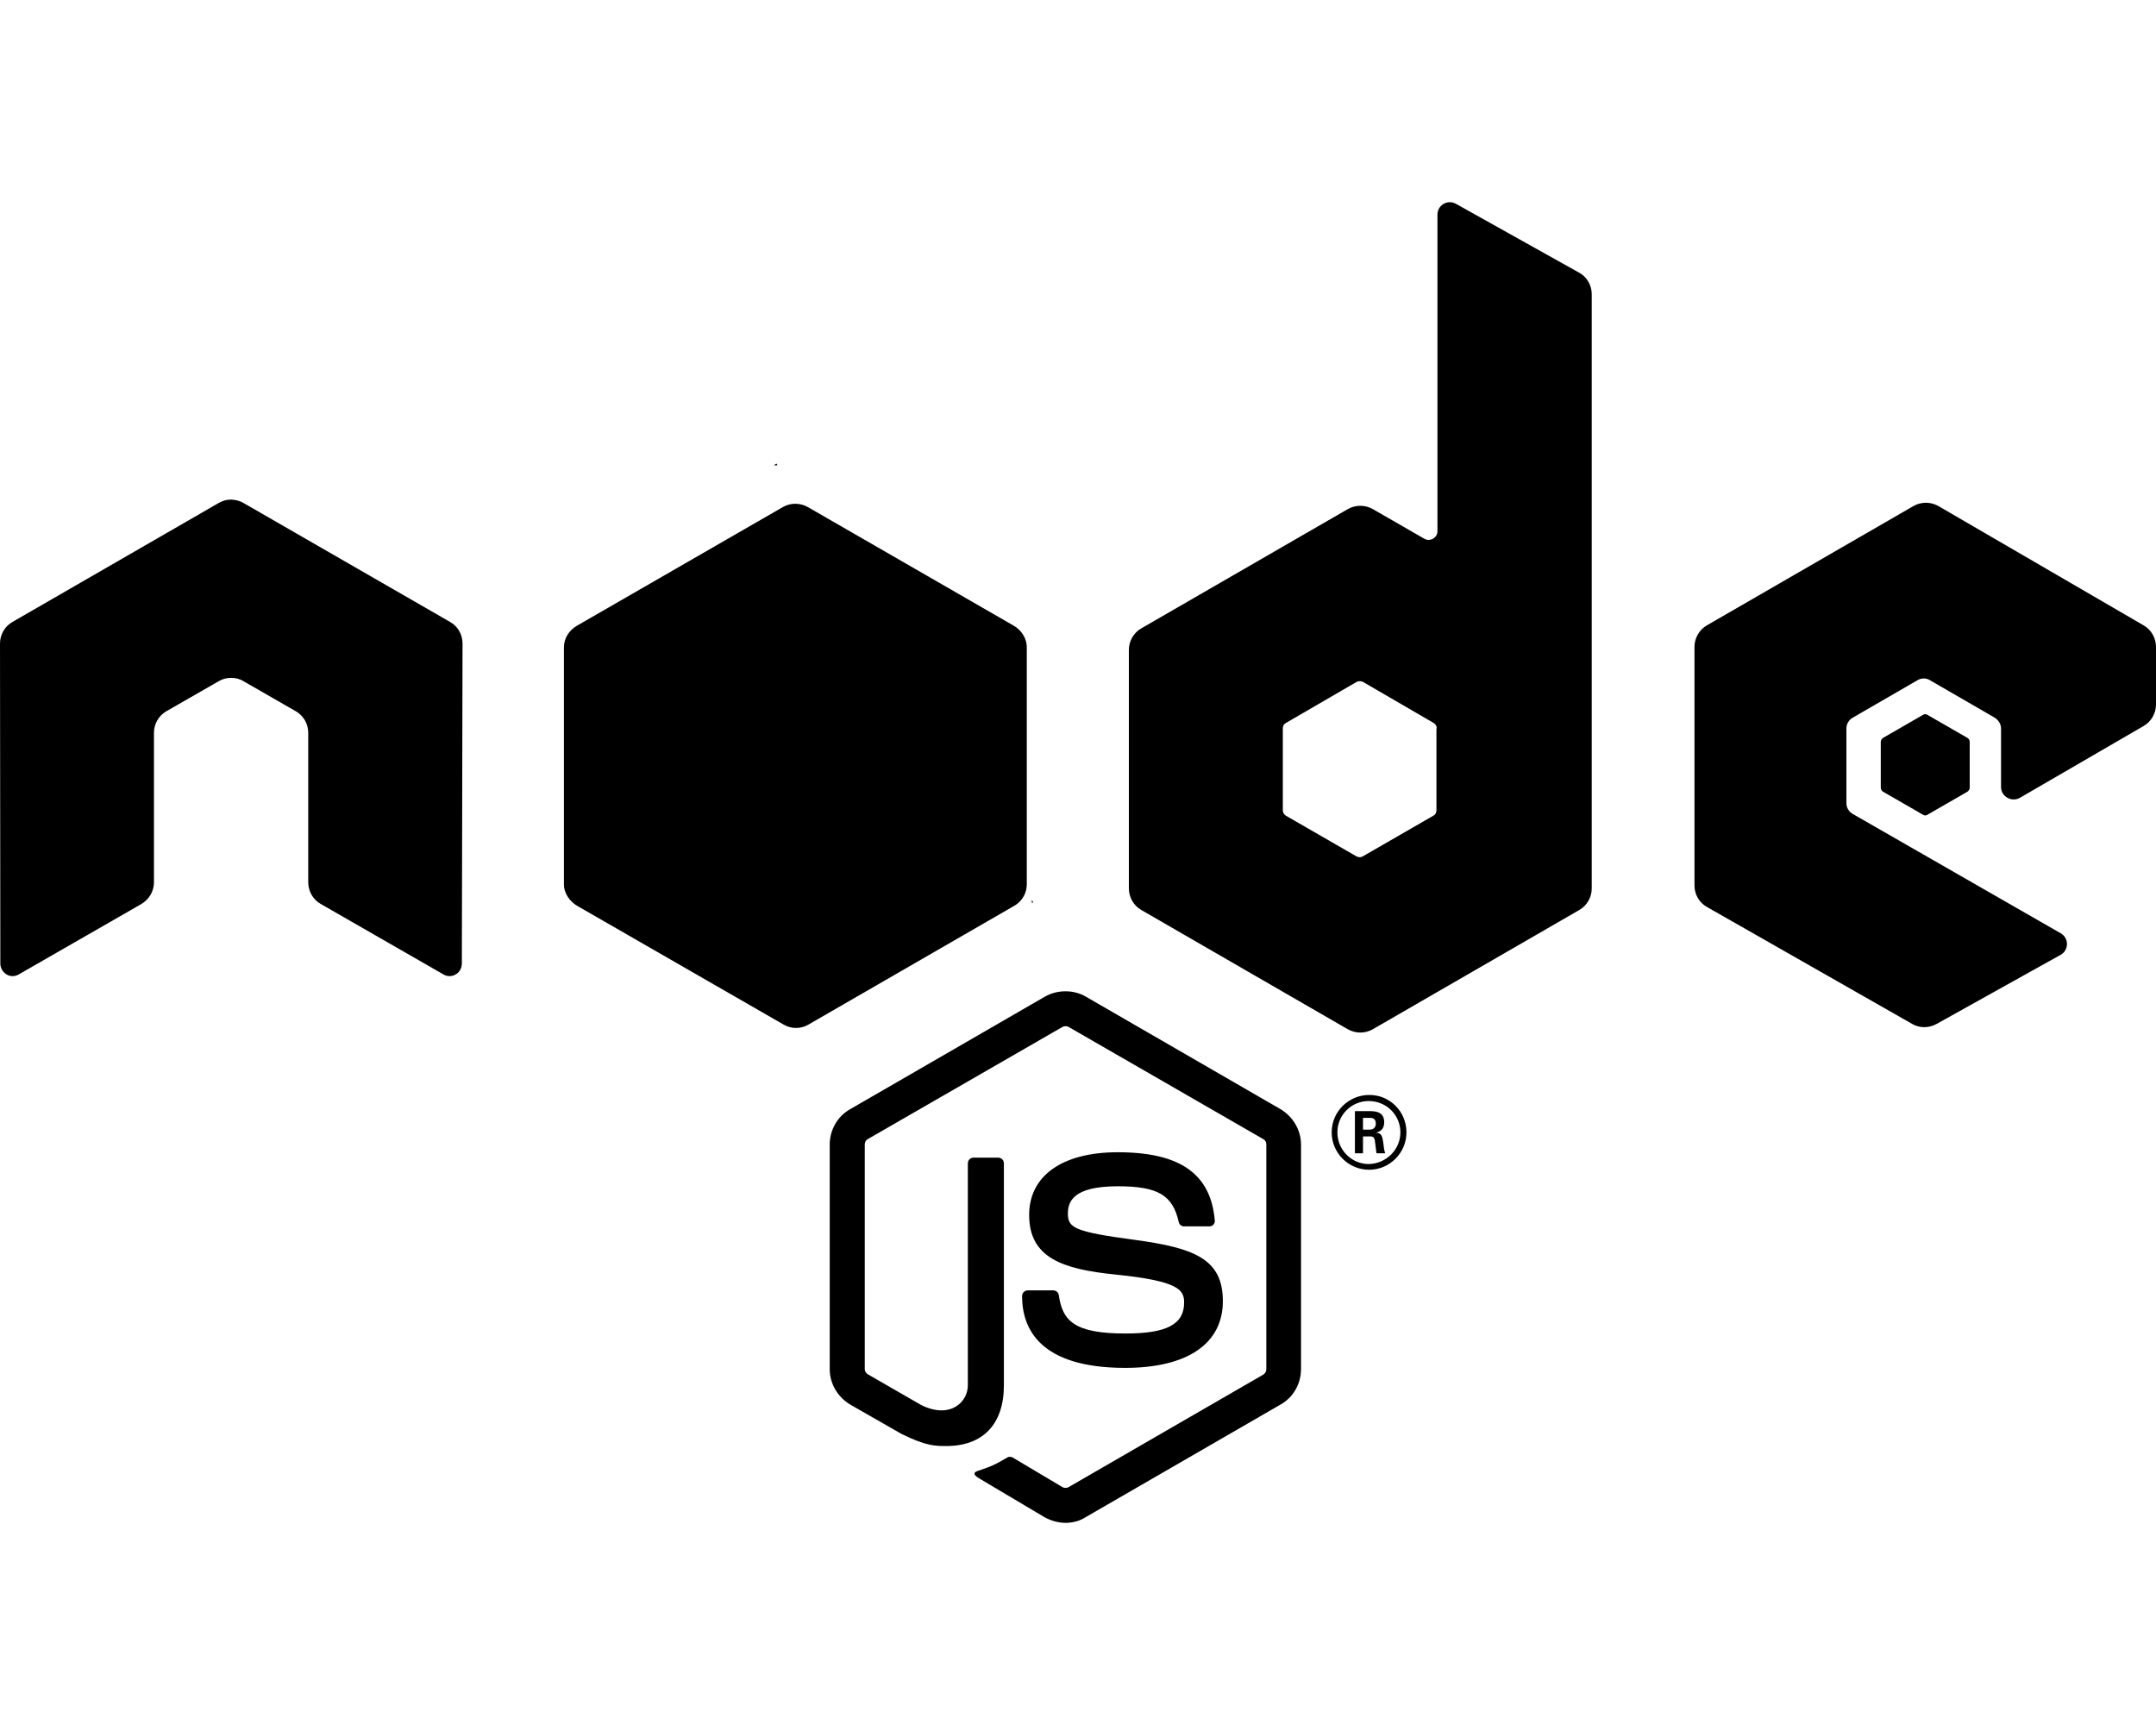
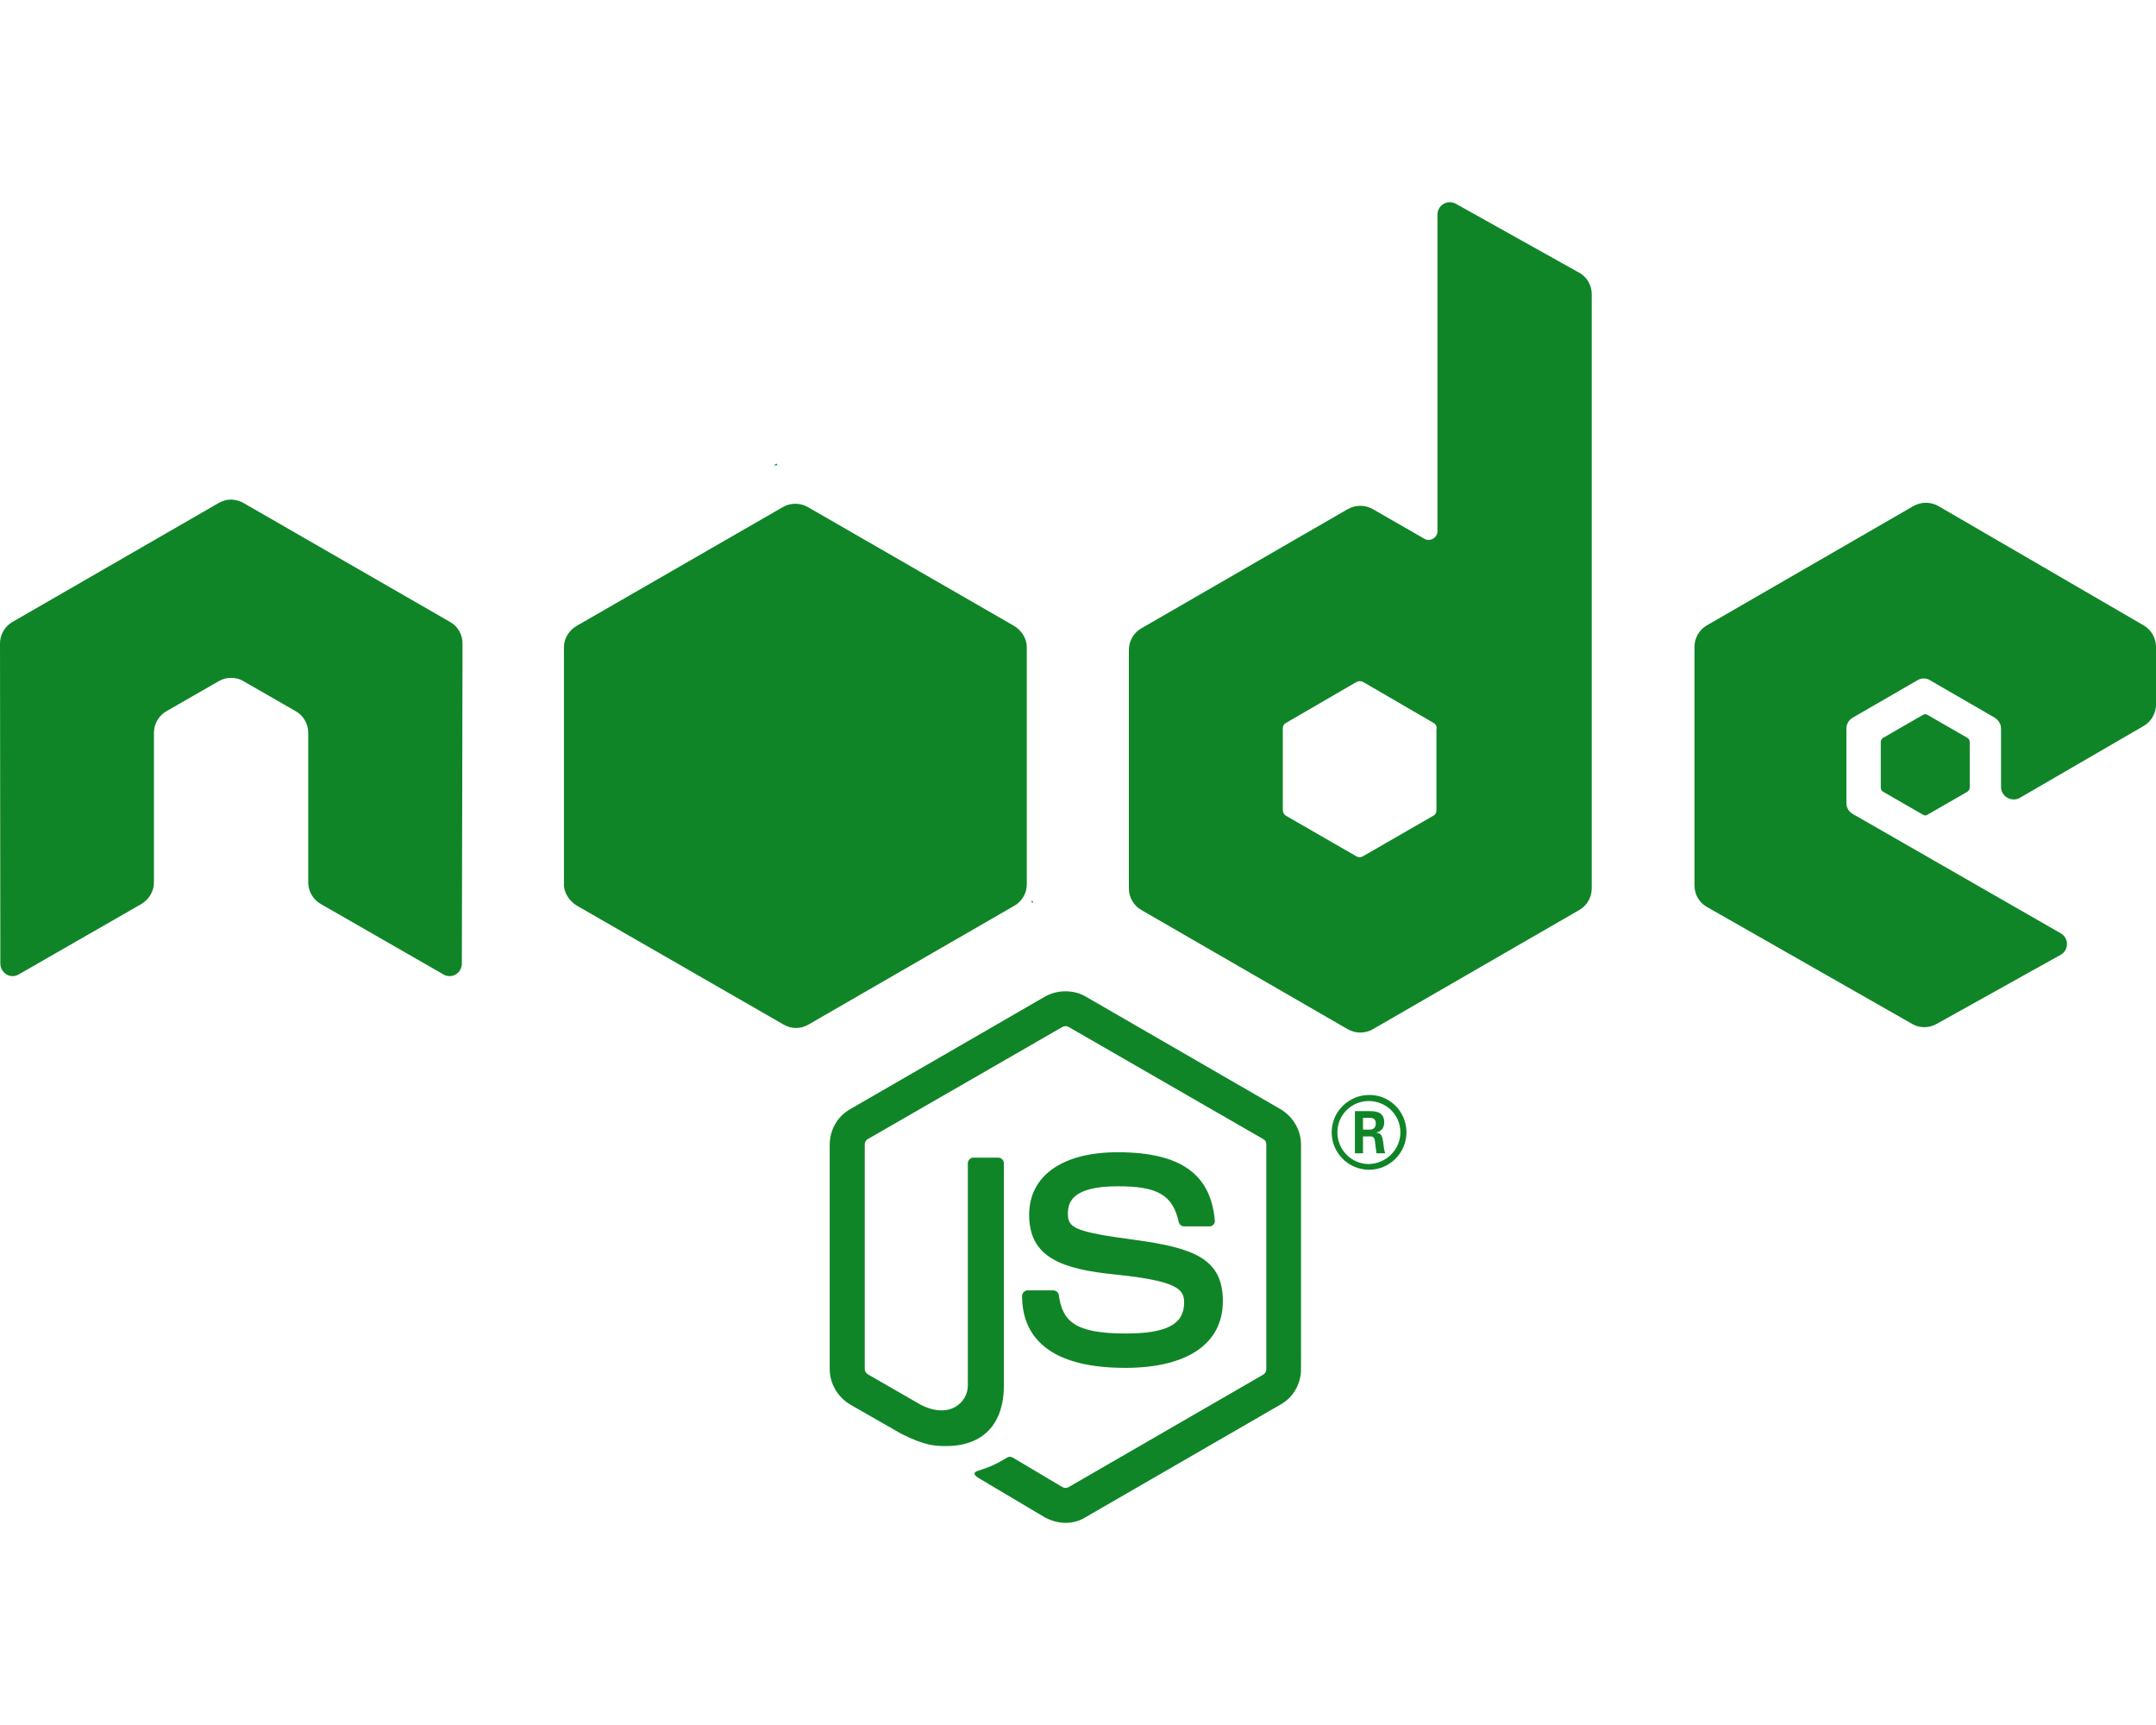
<svg xmlns="http://www.w3.org/2000/svg" viewBox="0 0 640 512">
-   <path d="M316.3 452c-2.1 0-4.2-.6-6.1-1.6L291 439c-2.9-1.6-1.5-2.2-.5-2.5 3.8-1.3 4.6-1.6 8.7-4 .4-.2 1-.1 1.4.1l14.8 8.8c.5.3 1.3.3 1.8 0L375 408c.5-.3.9-.9.9-1.6v-66.7c0-.7-.3-1.3-.9-1.6l-57.8-33.3c-.5-.3-1.2-.3-1.8 0l-57.8 33.3c-.6.3-.9 1-.9 1.6v66.7c0 .6.4 1.2.9 1.5l15.8 9.1c8.6 4.3 13.9-.8 13.9-5.8v-65.9c0-.9.7-1.7 1.7-1.7h7.3c.9 0 1.7.7 1.7 1.7v65.9c0 11.5-6.2 18-17.1 18-3.3 0-6 0-13.3-3.6l-15.2-8.7c-3.7-2.2-6.1-6.2-6.1-10.5v-66.7c0-4.3 2.3-8.4 6.1-10.5l57.8-33.4c3.7-2.1 8.5-2.1 12.1 0l57.8 33.4c3.7 2.2 6.1 6.2 6.1 10.5v66.7c0 4.3-2.3 8.4-6.1 10.5l-57.8 33.4c-1.7 1.1-3.8 1.7-6 1.7zm46.7-65.8c0-12.5-8.4-15.8-26.2-18.2-18-2.4-19.8-3.6-19.8-7.8 0-3.5 1.5-8.1 14.8-8.1 11.9 0 16.3 2.6 18.1 10.6.2.8.8 1.3 1.6 1.3h7.5c.5 0 .9-.2 1.2-.5.3-.4.5-.8.4-1.3-1.2-13.8-10.3-20.2-28.8-20.2-16.5 0-26.3 7-26.3 18.6 0 12.7 9.8 16.1 25.6 17.7 18.9 1.9 20.4 4.6 20.4 8.3 0 6.5-5.2 9.2-17.4 9.2-15.3 0-18.7-3.8-19.8-11.4-.1-.8-.8-1.4-1.7-1.4h-7.5c-.9 0-1.7.7-1.7 1.7 0 9.7 5.3 21.3 30.6 21.3 18.5 0 29-7.2 29-19.8zm54.5-50.1c0 6.1-5 11.1-11.1 11.1s-11.1-5-11.1-11.1c0-6.3 5.2-11.1 11.1-11.1 6-.1 11.1 4.8 11.1 11.1zm-1.8 0c0-5.2-4.2-9.3-9.4-9.3-5.1 0-9.3 4.1-9.3 9.3 0 5.2 4.2 9.4 9.3 9.4 5.2-.1 9.4-4.3 9.4-9.4zm-4.5 6.2h-2.6c-.1-.6-.5-3.8-.5-3.9-.2-.7-.4-1.1-1.3-1.1h-2.2v5h-2.4v-12.5h4.3c1.5 0 4.4 0 4.4 3.3 0 2.3-1.5 2.8-2.4 3.1 1.7.1 1.8 1.2 2.1 2.8.1 1 .3 2.7.6 3.3zm-2.8-8.8c0-1.7-1.2-1.7-1.8-1.7h-2v3.5h1.9c1.6 0 1.9-1.1 1.9-1.8zM137.3 191c0-2.7-1.4-5.1-3.7-6.4l-61.3-35.3c-1-.6-2.2-.9-3.4-1h-.6c-1.2 0-2.3.4-3.4 1L3.7 184.6C1.4 185.9 0 188.4 0 191l.1 95c0 1.3.7 2.5 1.8 3.2 1.1.7 2.5.7 3.7 0L42 268.3c2.3-1.4 3.7-3.8 3.7-6.4v-44.4c0-2.6 1.4-5.1 3.7-6.4l15.5-8.9c1.2-.7 2.4-1 3.7-1 1.3 0 2.6.3 3.7 1l15.5 8.9c2.3 1.3 3.7 3.8 3.7 6.4v44.4c0 2.6 1.4 5.1 3.7 6.4l36.4 20.9c1.1.7 2.6.7 3.7 0 1.1-.6 1.8-1.9 1.8-3.2l.2-95zM472.5 87.3v176.4c0 2.6-1.4 5.1-3.7 6.4l-61.3 35.4c-2.3 1.3-5.1 1.3-7.4 0l-61.3-35.4c-2.3-1.3-3.7-3.8-3.7-6.4v-70.8c0-2.6 1.4-5.1 3.7-6.4l61.3-35.4c2.3-1.3 5.1-1.3 7.4 0l15.3 8.8c1.7 1 3.9-.3 3.9-2.2v-94c0-2.8 3-4.6 5.5-3.2l36.5 20.4c2.3 1.2 3.8 3.7 3.8 6.4zm-46 128.9c0-.7-.4-1.3-.9-1.6l-21-12.2c-.6-.3-1.3-.3-1.9 0l-21 12.2c-.6.3-.9.9-.9 1.6v24.3c0 .7.4 1.3.9 1.6l21 12.1c.6.3 1.3.3 1.8 0l21-12.1c.6-.3.9-.9.9-1.6v-24.3zm209.8-.7c2.3-1.3 3.7-3.8 3.7-6.4V192c0-2.6-1.4-5.1-3.7-6.4l-60.9-35.4c-2.3-1.3-5.1-1.3-7.4 0l-61.3 35.4c-2.3 1.3-3.7 3.8-3.7 6.4v70.8c0 2.7 1.4 5.1 3.7 6.4l60.9 34.7c2.2 1.3 5 1.3 7.3 0l36.8-20.5c2.5-1.4 2.5-5 0-6.4L550 241.6c-1.2-.7-1.9-1.9-1.9-3.2v-22.2c0-1.3.7-2.5 1.9-3.2l19.2-11.1c1.1-.7 2.6-.7 3.7 0l19.2 11.1c1.1.7 1.9 1.9 1.9 3.2v17.4c0 2.8 3.1 4.6 5.6 3.2l36.7-21.3zM559 219c-.4.3-.7.7-.7 1.2v13.6c0 .5.3 1 .7 1.2l11.8 6.8c.4.3 1 .3 1.4 0L584 235c.4-.3.7-.7.7-1.2v-13.6c0-.5-.3-1-.7-1.2l-11.8-6.8c-.4-.3-1-.3-1.4 0L559 219zm-254.2 43.5v-70.4c0-2.6-1.6-5.1-3.9-6.4l-61.1-35.2c-2.1-1.2-5-1.4-7.4 0l-61.1 35.2c-2.3 1.3-3.9 3.7-3.9 6.4v70.4c0 2.8 1.9 5.2 4 6.4l61.2 35.2c2.4 1.4 5.2 1.3 7.4 0l61-35.2c1.8-1 3.1-2.7 3.6-4.7.1-.5.2-1.1.2-1.7zm-74.3-124.9l-.8.5h1.1l-.3-.5zm76.2 130.2l-.4-.7v.9l.4-.2z" />
+   <path d="M316.3 452c-2.1 0-4.2-.6-6.1-1.6L291 439c-2.9-1.6-1.5-2.2-.5-2.5 3.8-1.3 4.6-1.6 8.7-4 .4-.2 1-.1 1.4.1l14.8 8.8c.5.3 1.3.3 1.8 0L375 408c.5-.3.9-.9.9-1.6v-66.7c0-.7-.3-1.3-.9-1.6l-57.8-33.3c-.5-.3-1.2-.3-1.8 0l-57.8 33.3c-.6.3-.9 1-.9 1.6v66.7c0 .6.4 1.2.9 1.5l15.8 9.1c8.6 4.3 13.9-.8 13.9-5.8v-65.9c0-.9.7-1.7 1.7-1.7h7.3c.9 0 1.7.7 1.7 1.7v65.9c0 11.5-6.2 18-17.1 18-3.3 0-6 0-13.3-3.6l-15.2-8.7c-3.7-2.2-6.1-6.2-6.1-10.5v-66.7c0-4.3 2.3-8.4 6.1-10.5l57.8-33.4c3.7-2.1 8.5-2.1 12.1 0l57.8 33.4c3.7 2.2 6.1 6.2 6.1 10.5v66.7c0 4.3-2.3 8.4-6.1 10.5l-57.8 33.4c-1.7 1.1-3.8 1.7-6 1.7zm46.7-65.8c0-12.5-8.4-15.8-26.2-18.2-18-2.4-19.8-3.6-19.8-7.8 0-3.5 1.5-8.1 14.8-8.1 11.9 0 16.3 2.6 18.1 10.6.2.8.8 1.3 1.6 1.3h7.5c.5 0 .9-.2 1.2-.5.3-.4.5-.8.4-1.3-1.2-13.8-10.3-20.2-28.8-20.2-16.5 0-26.3 7-26.3 18.6 0 12.7 9.8 16.1 25.6 17.7 18.9 1.9 20.4 4.6 20.4 8.3 0 6.5-5.2 9.2-17.4 9.2-15.3 0-18.7-3.8-19.8-11.4-.1-.8-.8-1.4-1.7-1.4h-7.5c-.9 0-1.7.7-1.7 1.7 0 9.7 5.3 21.3 30.6 21.3 18.5 0 29-7.2 29-19.8zm54.5-50.1c0 6.1-5 11.1-11.1 11.1s-11.1-5-11.1-11.1c0-6.3 5.2-11.1 11.1-11.1 6-.1 11.1 4.8 11.1 11.1zm-1.8 0c0-5.2-4.2-9.3-9.4-9.3-5.1 0-9.3 4.1-9.3 9.3 0 5.2 4.2 9.4 9.3 9.4 5.2-.1 9.4-4.3 9.4-9.4zm-4.5 6.2h-2.6c-.1-.6-.5-3.8-.5-3.9-.2-.7-.4-1.1-1.3-1.1h-2.2v5h-2.4v-12.5h4.3c1.5 0 4.4 0 4.4 3.3 0 2.3-1.5 2.8-2.4 3.1 1.7.1 1.8 1.2 2.1 2.8.1 1 .3 2.7.6 3.3zm-2.8-8.8c0-1.7-1.2-1.7-1.8-1.7h-2v3.5h1.9c1.6 0 1.9-1.1 1.9-1.8zM137.3 191c0-2.7-1.4-5.1-3.7-6.4l-61.3-35.3c-1-.6-2.2-.9-3.4-1h-.6c-1.2 0-2.3.4-3.4 1L3.7 184.6C1.4 185.9 0 188.4 0 191l.1 95c0 1.3.7 2.5 1.8 3.2 1.1.7 2.5.7 3.7 0L42 268.3c2.3-1.4 3.7-3.8 3.7-6.4v-44.4c0-2.6 1.4-5.1 3.7-6.4l15.5-8.9c1.2-.7 2.4-1 3.7-1 1.3 0 2.6.3 3.7 1l15.5 8.9c2.3 1.3 3.7 3.8 3.7 6.4v44.4c0 2.6 1.4 5.1 3.7 6.4l36.4 20.9c1.1.7 2.6.7 3.7 0 1.1-.6 1.8-1.9 1.8-3.2l.2-95zM472.5 87.3v176.4c0 2.6-1.4 5.1-3.7 6.4l-61.3 35.4c-2.3 1.3-5.1 1.3-7.4 0l-61.3-35.4c-2.3-1.3-3.7-3.8-3.7-6.4v-70.8c0-2.6 1.4-5.1 3.7-6.4l61.3-35.4c2.3-1.3 5.1-1.3 7.4 0l15.3 8.8c1.7 1 3.9-.3 3.9-2.2v-94c0-2.8 3-4.6 5.5-3.2l36.5 20.4c2.3 1.2 3.8 3.7 3.8 6.4zm-46 128.9c0-.7-.4-1.3-.9-1.6l-21-12.2c-.6-.3-1.3-.3-1.9 0l-21 12.2c-.6.3-.9.9-.9 1.6v24.3c0 .7.4 1.3.9 1.6l21 12.1c.6.3 1.3.3 1.8 0l21-12.1c.6-.3.9-.9.9-1.6v-24.3zm209.8-.7c2.3-1.3 3.7-3.8 3.7-6.4V192c0-2.6-1.4-5.1-3.7-6.4l-60.9-35.4c-2.3-1.3-5.1-1.3-7.4 0l-61.3 35.4c-2.3 1.3-3.7 3.8-3.7 6.4v70.8c0 2.7 1.4 5.1 3.7 6.4l60.9 34.7c2.2 1.3 5 1.3 7.3 0l36.8-20.5c2.5-1.4 2.5-5 0-6.4L550 241.6c-1.2-.7-1.9-1.9-1.9-3.2v-22.2c0-1.3.7-2.5 1.9-3.2l19.2-11.1c1.1-.7 2.6-.7 3.7 0l19.2 11.1c1.1.7 1.9 1.9 1.9 3.2v17.4c0 2.8 3.1 4.6 5.6 3.2l36.7-21.3zM559 219c-.4.3-.7.7-.7 1.2v13.6c0 .5.3 1 .7 1.2l11.8 6.8c.4.3 1 .3 1.4 0L584 235c.4-.3.7-.7.7-1.2v-13.6c0-.5-.3-1-.7-1.2l-11.8-6.8c-.4-.3-1-.3-1.4 0L559 219zm-254.2 43.5v-70.4c0-2.6-1.6-5.1-3.9-6.4l-61.1-35.2c-2.1-1.2-5-1.4-7.4 0l-61.1 35.2c-2.3 1.3-3.9 3.7-3.9 6.4v70.4c0 2.8 1.9 5.2 4 6.4l61.2 35.2c2.4 1.4 5.2 1.3 7.4 0l61-35.2c1.8-1 3.1-2.7 3.6-4.7.1-.5.2-1.1.2-1.7zm-74.3-124.9l-.8.5h1.1l-.3-.5zm76.2 130.2l-.4-.7v.9l.4-.2z" fill="#108527" />
</svg>
